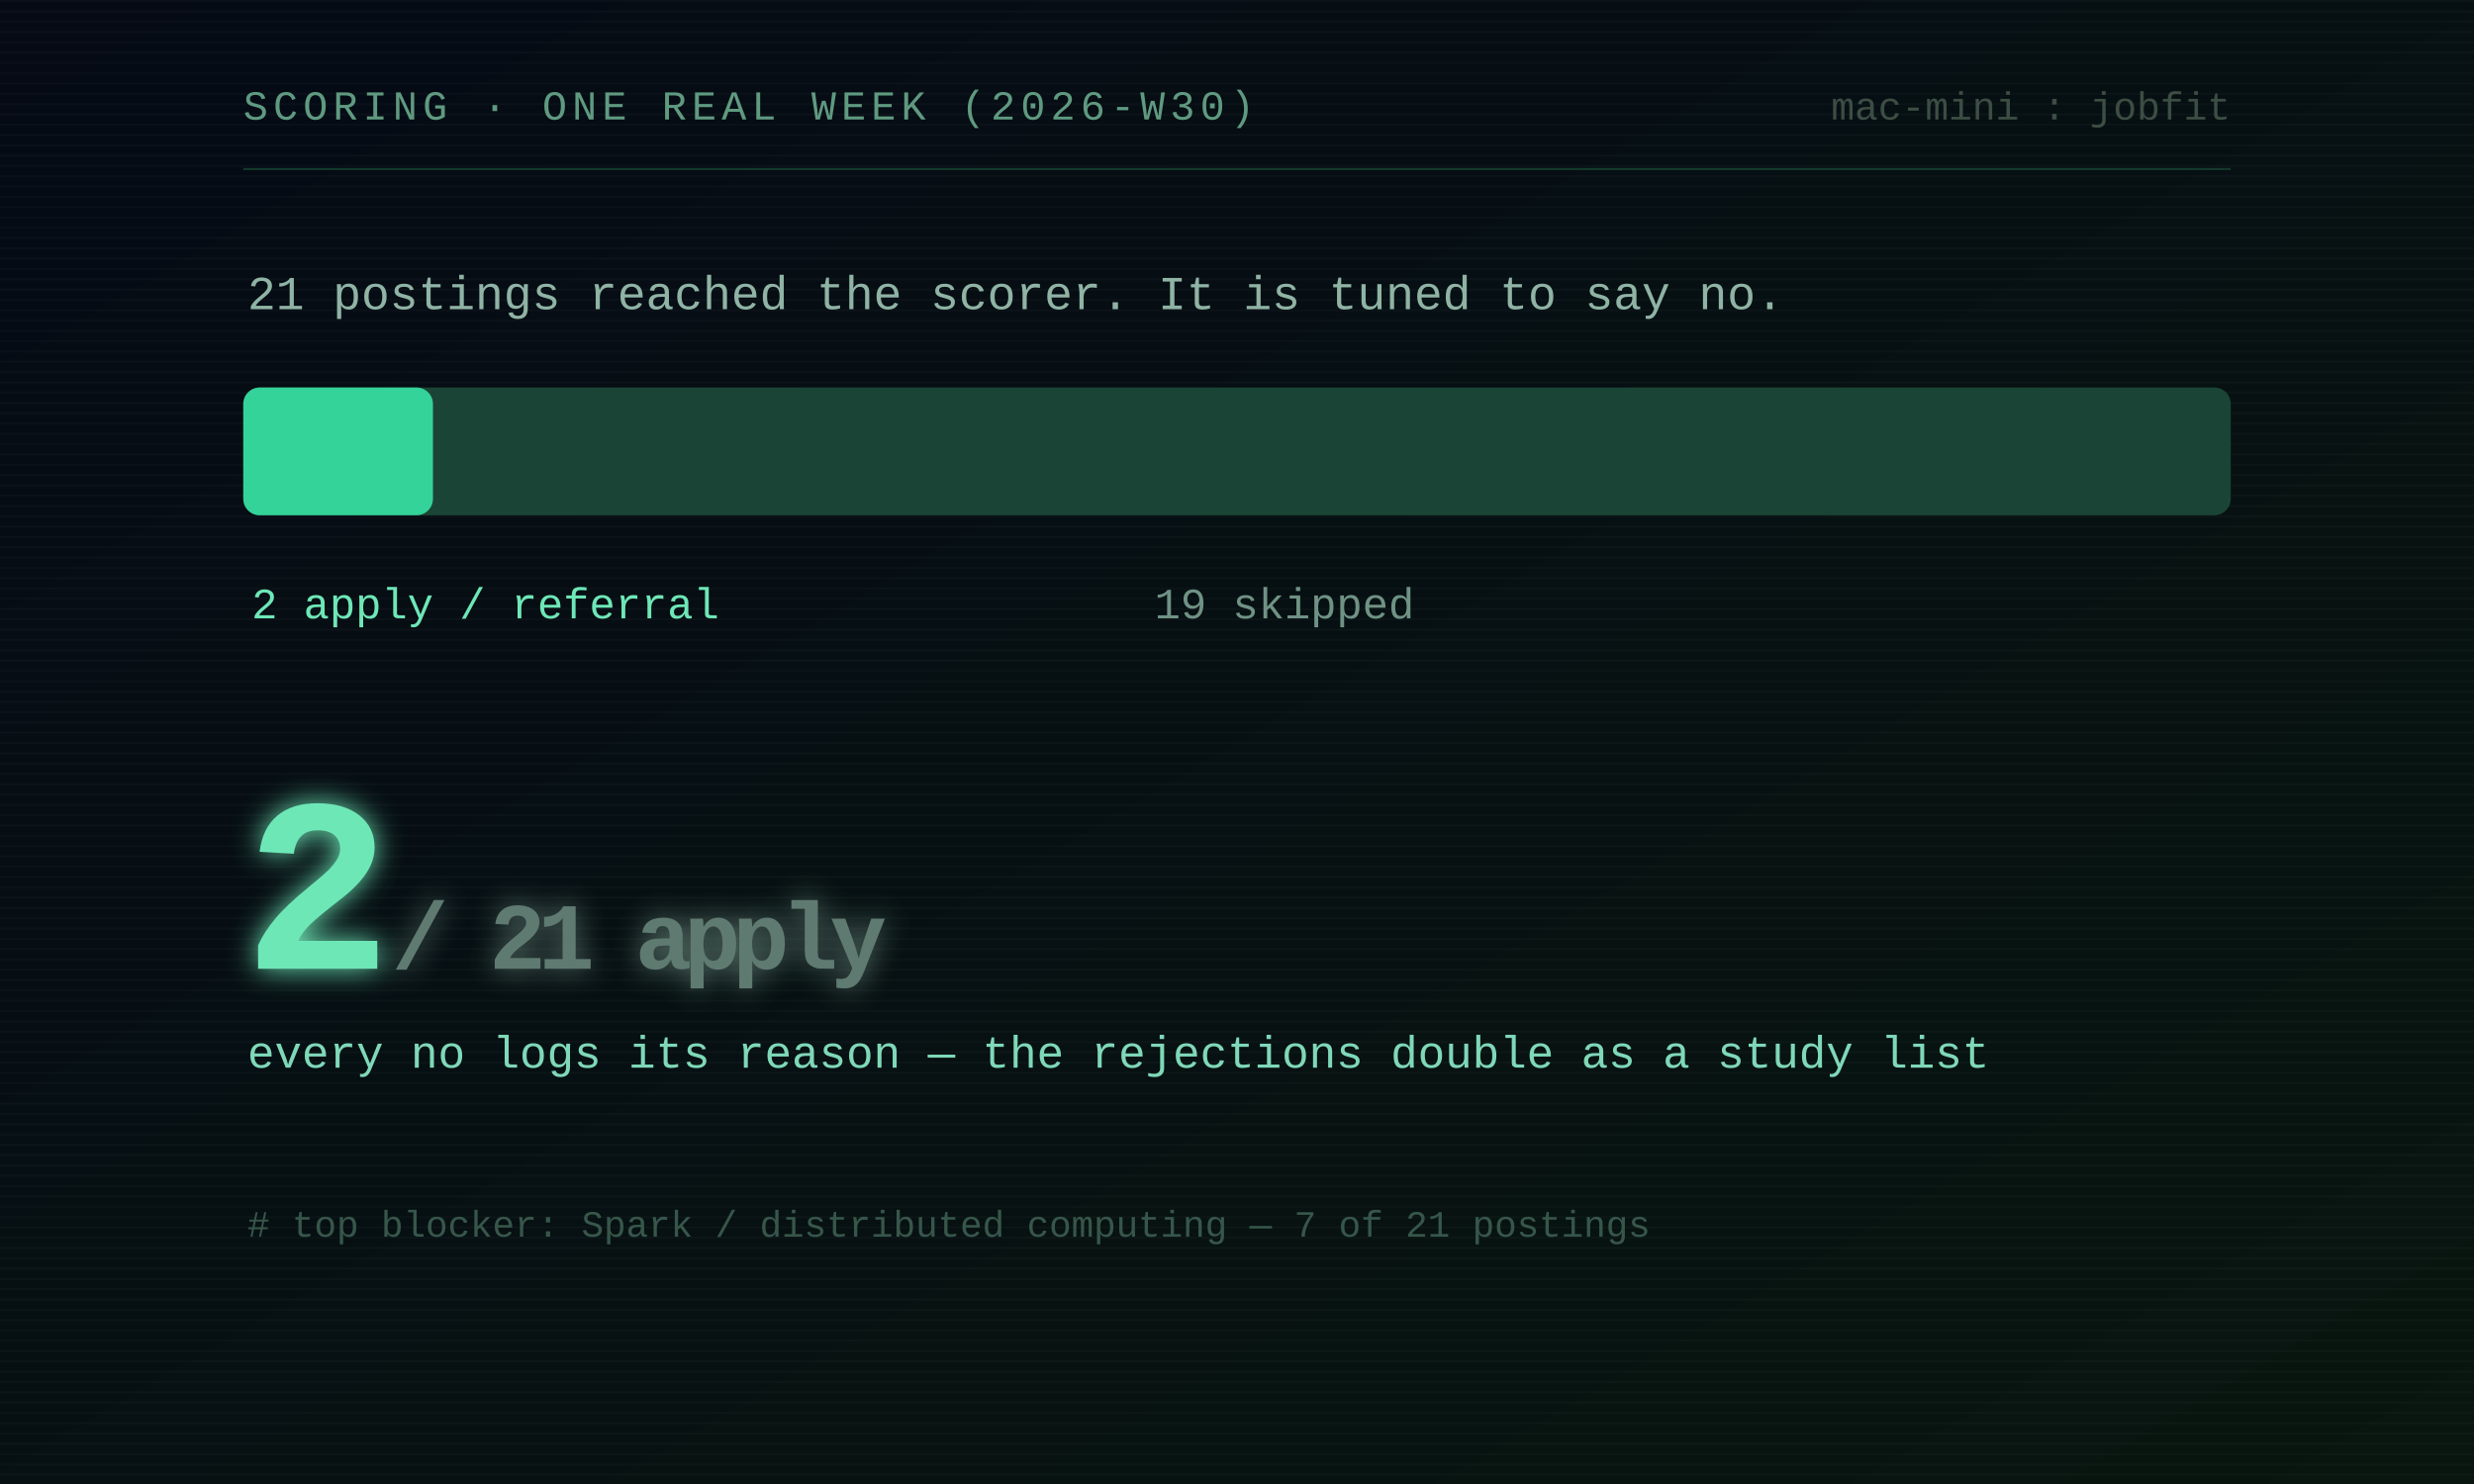
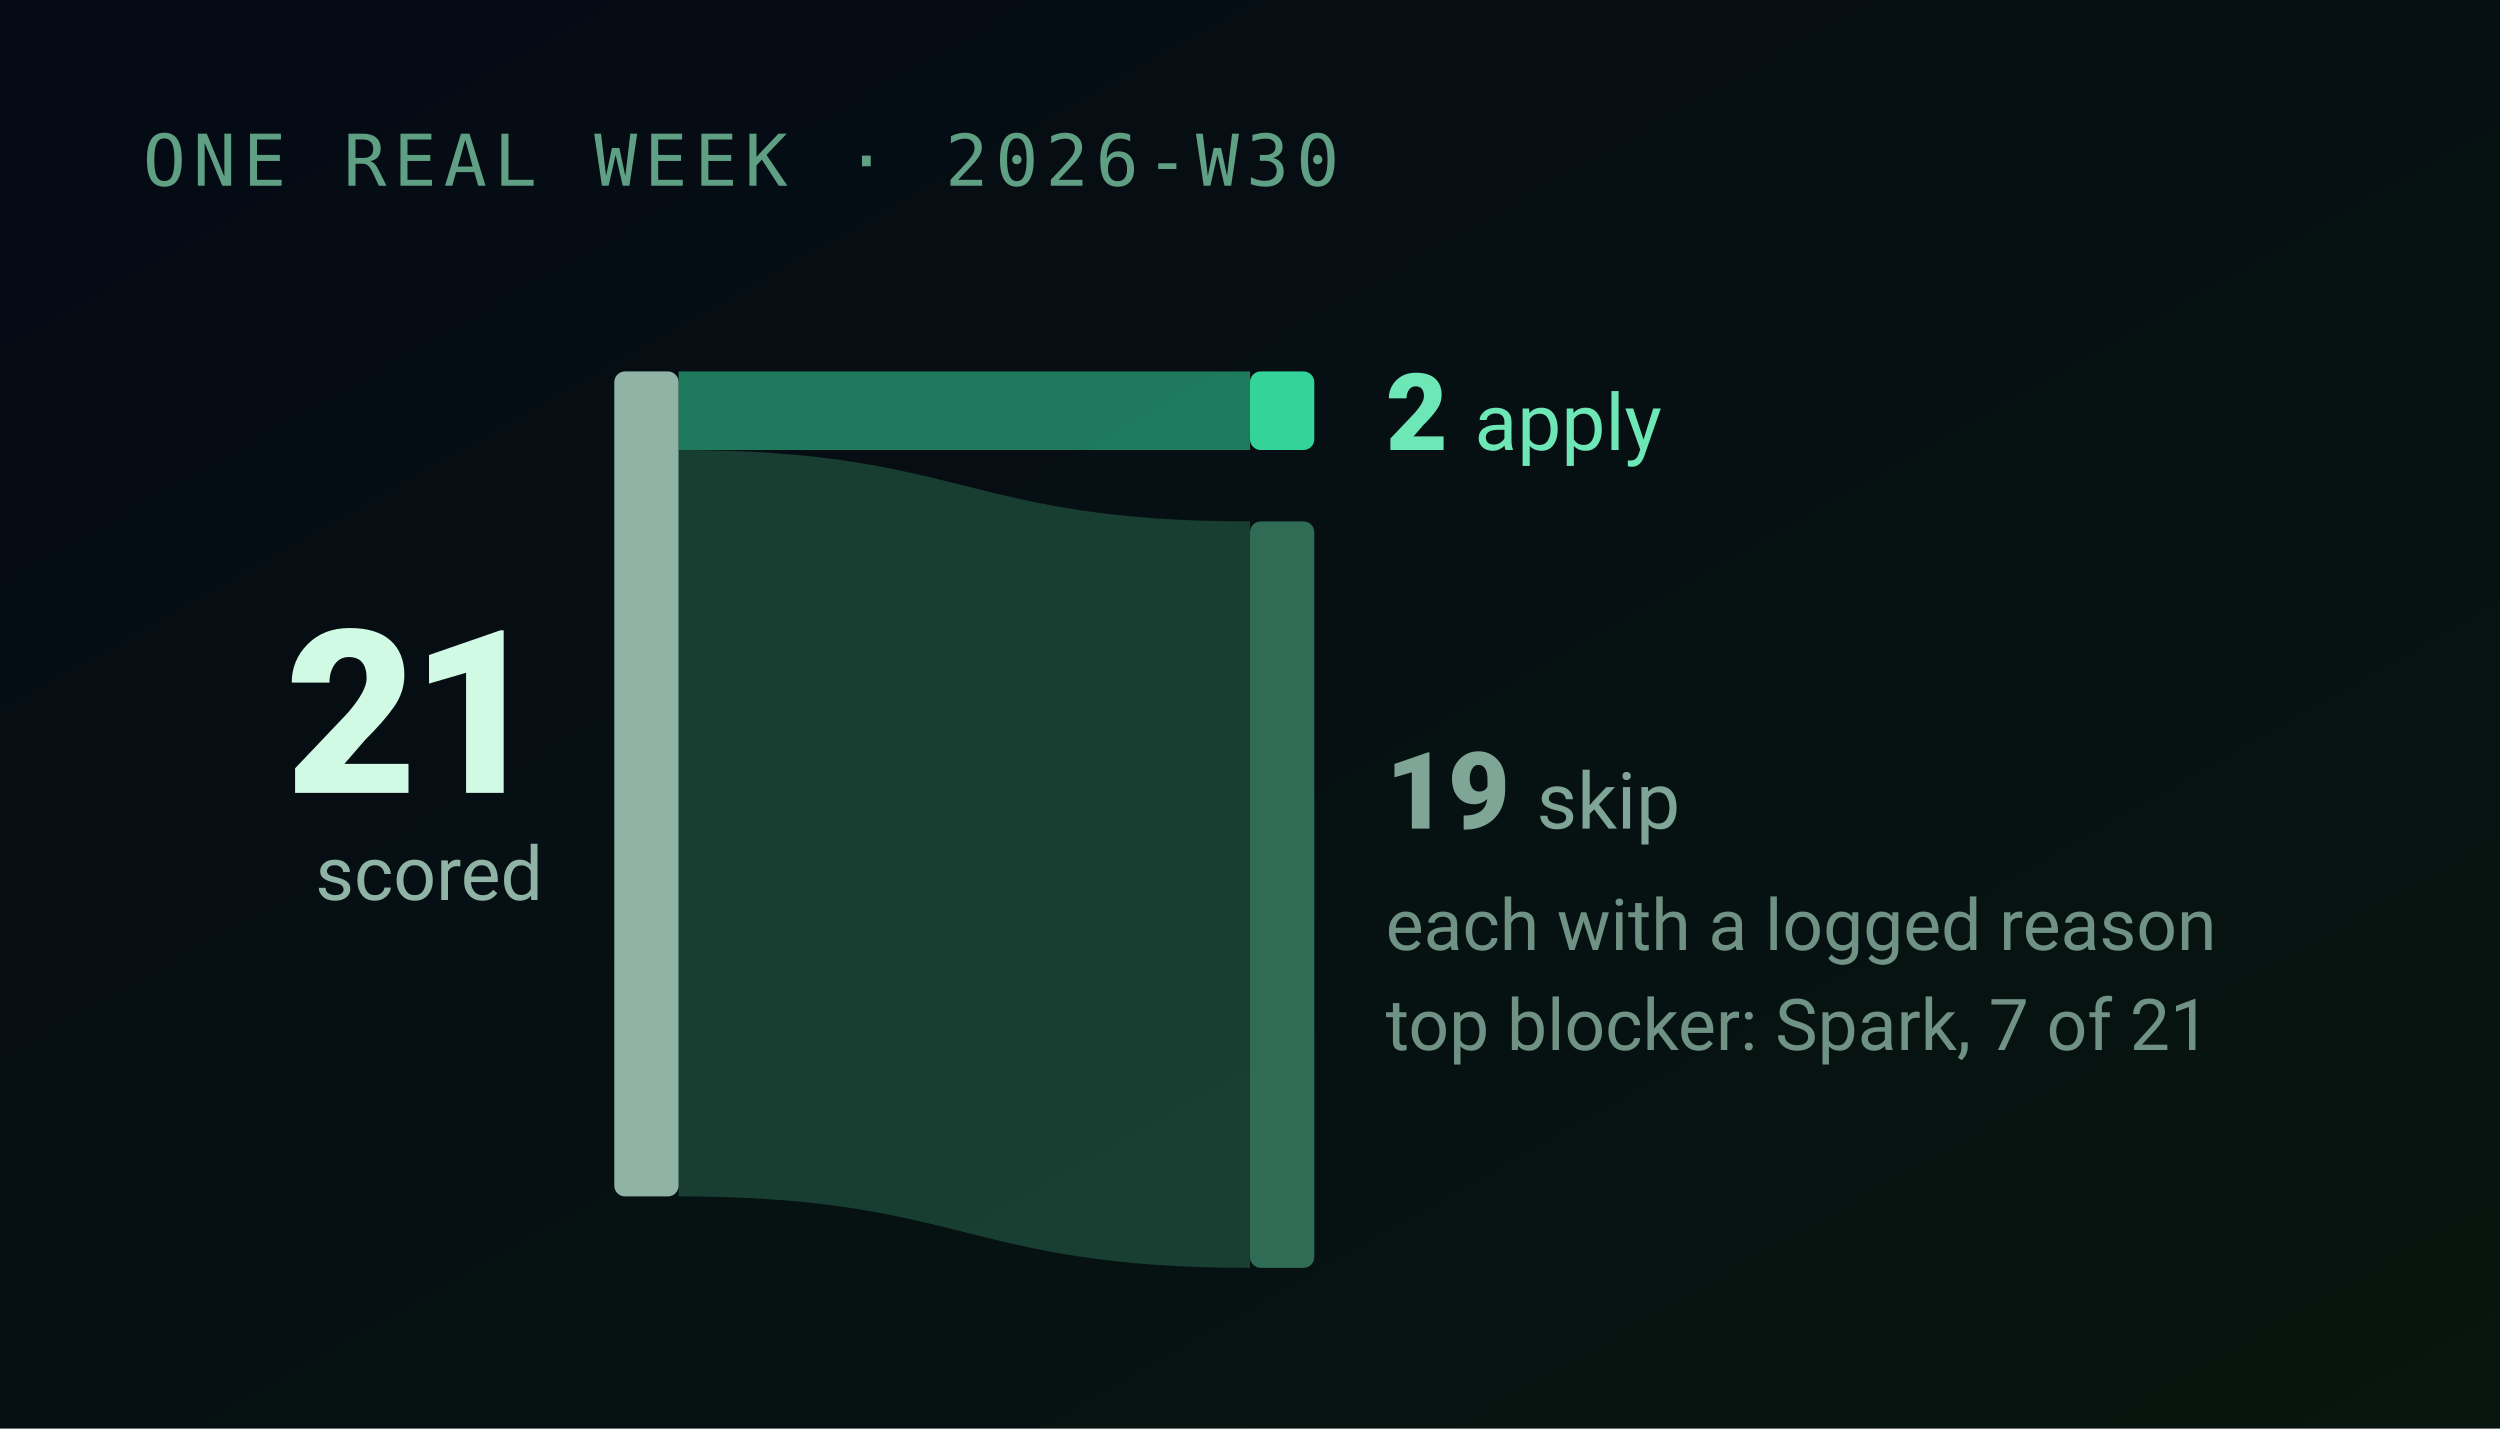
- <svg xmlns="http://www.w3.org/2000/svg" viewBox="0 0 1200 720" role="img" aria-labelledby="jf-t jf-d">
+ <svg xmlns="http://www.w3.org/2000/svg" viewBox="0 0 700 400" role="img" aria-labelledby="jf-t jf-d">
  <defs>
    <linearGradient id="jfBg" x1="0" y1="0" x2="1" y2="1">
      <stop offset="0" stop-color="#050a15" />
-       <stop offset="1" stop-color="#08160f" />
+       <stop offset="1" stop-color="#07160f" />
    </linearGradient>
-     <pattern id="jfScan" width="5" height="5" patternUnits="userSpaceOnUse">
-       <rect width="5" height="1" fill="#ffffff" opacity="0.02" />
-     </pattern>
-     <filter id="jfGlow" x="-60%" y="-80%" width="220%" height="260%">
-       <feGaussianBlur stdDeviation="7" result="b" />
-       <feMerge>
-         <feMergeNode in="b" />
-         <feMergeNode in="SourceGraphic" />
-       </feMerge>
-     </filter>
  </defs>
-   <rect width="1200" height="720" fill="url(#jfBg)" />
-   <rect width="1200" height="720" fill="url(#jfScan)" />
-   <g font-family="'SF Mono','SFMono-Regular',ui-monospace,Menlo,Consolas,'Liberation Mono',monospace">
-     <text x="118" y="58" font-size="20" letter-spacing="2.5" fill="#5f9a80">SCORING · ONE REAL WEEK (2026-W30)</text>
-     <text x="1082" y="58" text-anchor="end" font-size="19" fill="#3c4d44">mac-mini : jobfit</text>
-     <line x1="118" y1="82" x2="1082" y2="82" stroke="#143a2c" stroke-width="1" />
-     <text x="120" y="150" font-size="23" fill="#8fb3a4">21 postings reached the scorer. It is tuned to say no.</text>
-     <rect x="118" y="188" width="964" height="62" rx="8" fill="#1a4536" />
-     <rect x="118" y="188" width="92" height="62" rx="8" fill="#34d399" />
-     <text x="122" y="300" font-size="21" fill="#6ee7b7">2 apply / referral</text>
-     <text x="560" y="300" font-size="21" fill="#6f9284">19 skipped</text>
-     <text x="118" y="470" font-size="120" font-weight="800" letter-spacing="-4" fill="#6ee7b7" filter="url(#jfGlow)">2<tspan font-size="46" font-weight="700" fill="#5f7a6f"> / 21 apply</tspan>
+   <rect width="700" height="400" fill="url(#jfBg)" />
+   <text x="40" y="52" font-family="ui-monospace,Menlo,Consolas,monospace" font-size="20" letter-spacing="2" fill="#5fa084">ONE REAL WEEK · 2026-W30</text>
+   <g font-family="system-ui,-apple-system,'Segoe UI',Roboto,sans-serif">
+     <path d="M190 104h160v22h-160z" fill="#34d399" fill-opacity=".55" />
+     <path d="M190 126C270 126 270 146 350 146V355C270 355 270 335 190 335Z" fill="#1d4a3a" fill-opacity=".8" />
+     <rect x="172" y="104" width="18" height="231" rx="3" fill="#8fb3a4" />
+     <rect x="350" y="104" width="18" height="22" rx="3" fill="#34d399" />
+     <rect x="350" y="146" width="18" height="209" rx="3" fill="#2f6b55" />
+     <text x="152" y="222" font-size="64" font-weight="800" letter-spacing="-2" fill="#d1fae5" text-anchor="end">21</text>
+     <text x="152" y="252" font-size="21" fill="#8fb3a4" text-anchor="end">scored</text>
+     <text x="388" y="126" font-size="30" font-weight="800" fill="#6ee7b7">2 <tspan font-size="22" font-weight="400">apply</tspan>
    </text>
-     <text x="120" y="518" font-size="22" fill="#7fd8b8">every no logs its reason — the rejections double as a study list</text>
-     <text x="120" y="600" font-size="18" fill="#37564a"># top blocker: Spark / distributed computing — 7 of 21 postings</text>
+     <text x="388" y="232" font-size="30" font-weight="800" fill="#7fa596">19 <tspan font-size="22" font-weight="400">skip</tspan>
+     </text>
+     <text x="388" y="266" font-size="20" fill="#6f9284">each with a logged reason</text>
+     <text x="388" y="294" font-size="20" fill="#6f9284">top blocker: Spark, 7 of 21</text>
  </g>
</svg>
